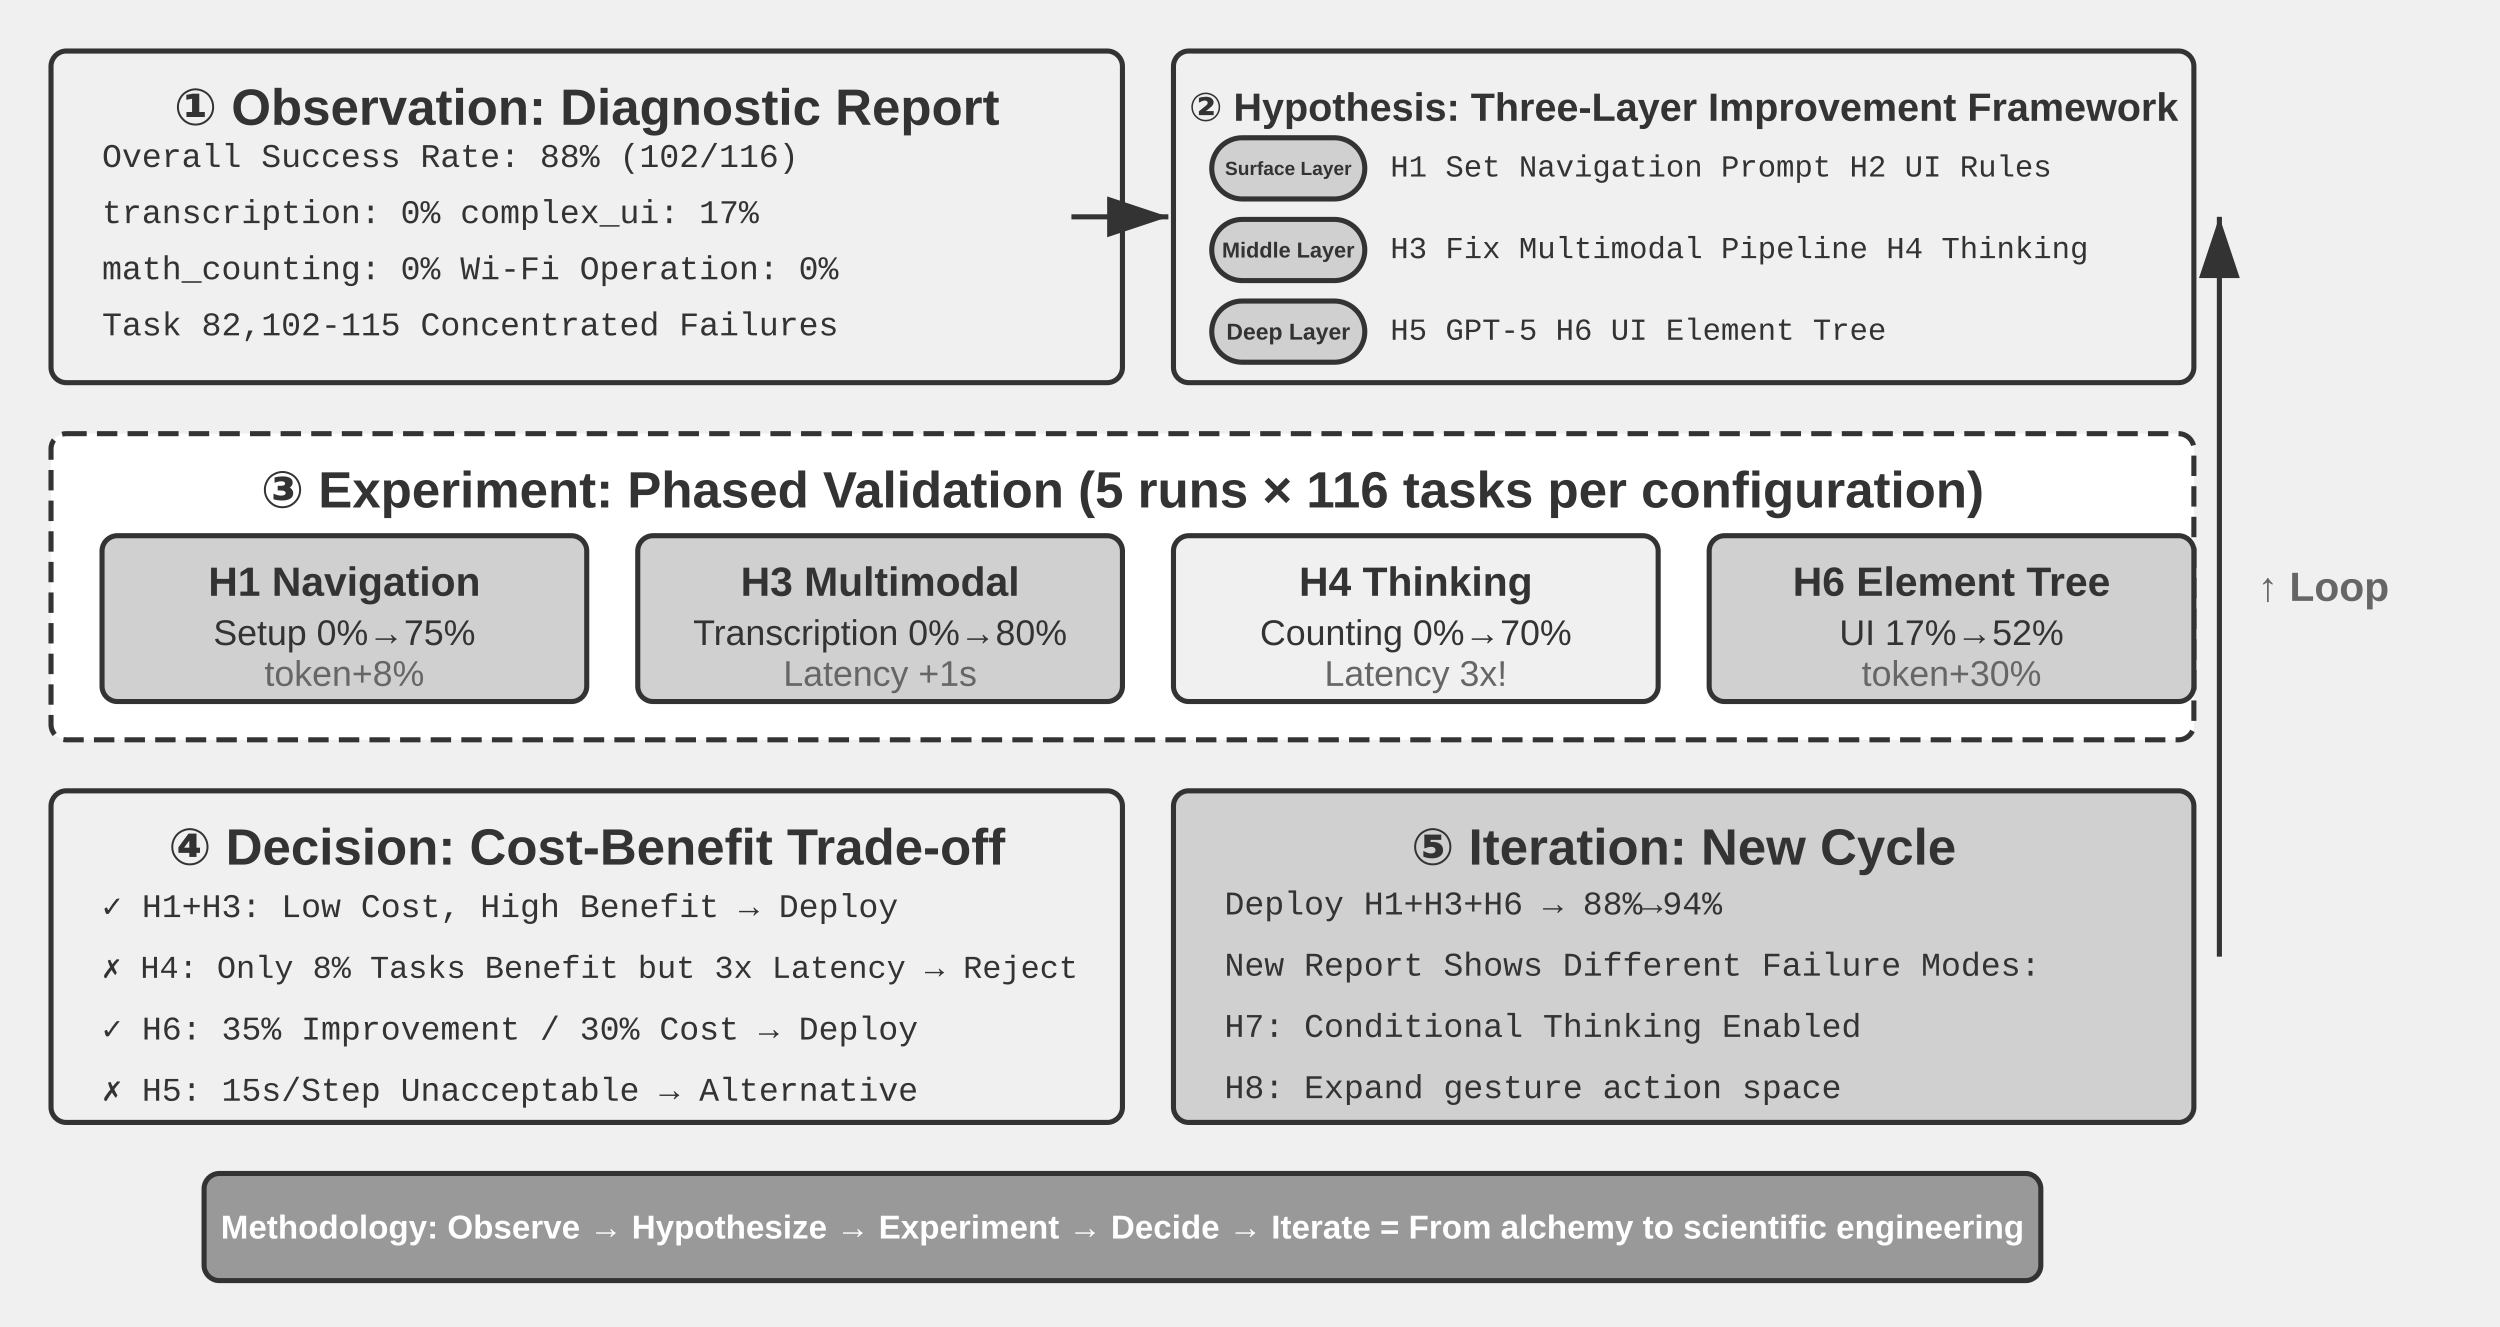
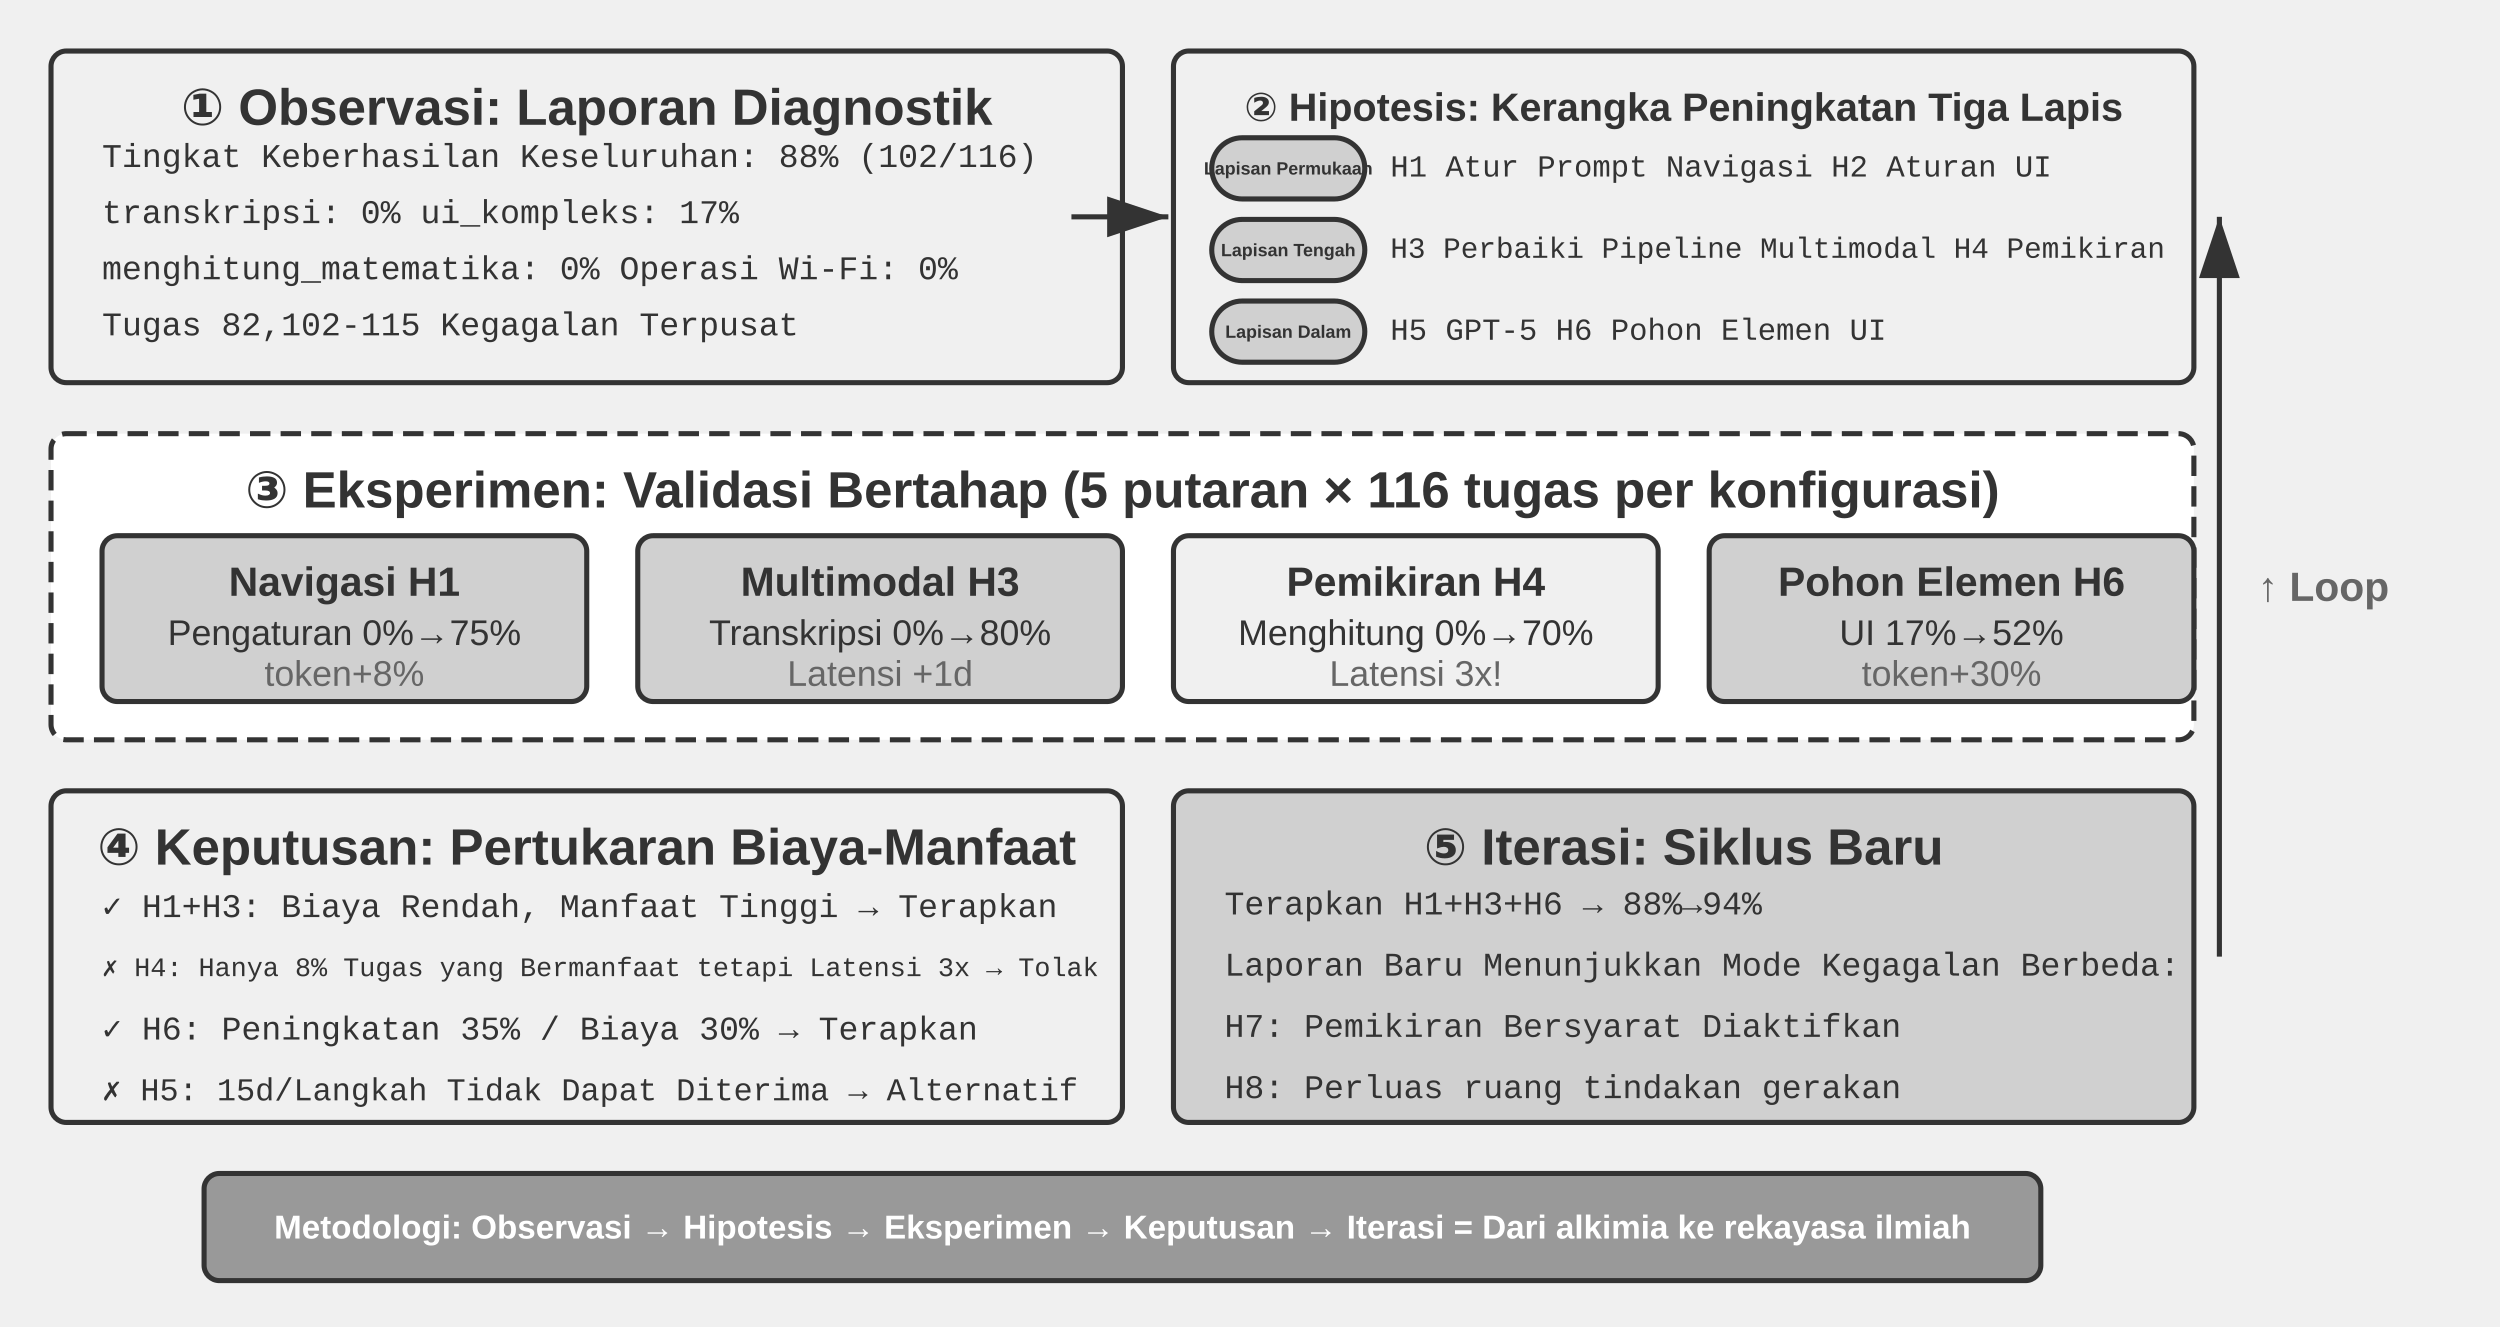
<svg xmlns="http://www.w3.org/2000/svg" viewBox="0 40 980 520" width="980" height="520" style="background:#ffffff">
  <defs>
    <marker id="ah" markerWidth="12" markerHeight="8" refX="12" refY="4" orient="auto">
      <polygon points="0 0, 12 4, 0 8" fill="#333333" />
    </marker>
    <marker id="ah-light" markerWidth="12" markerHeight="8" refX="12" refY="4" orient="auto">
      <polygon points="0 0, 12 4, 0 8" fill="#999999" />
    </marker>
  </defs>
  <rect x="20" y="60" width="420" height="130" rx="6" fill="#f0f0f0" stroke="#333333" stroke-width="2" />
-   <text x="230" y="82" font-family="Arial, 'Helvetica Neue', Helvetica, 'PingFang SC', 'Microsoft YaHei', sans-serif" font-size="20" fill="#333333" text-anchor="middle" dominant-baseline="central" font-weight="bold">① Observation: Diagnostic Report</text>
-   <text x="40" y="102" font-family="'Courier New', Courier, monospace" font-size="13" fill="#333333" text-anchor="start" dominant-baseline="central">Overall Success Rate: 88% (102/116)</text>
-   <text x="40" y="124" font-family="'Courier New', Courier, monospace" font-size="13" fill="#333333" text-anchor="start" dominant-baseline="central">transcription: 0%  complex_ui: 17%</text>
-   <text x="40" y="146" font-family="'Courier New', Courier, monospace" font-size="13" fill="#333333" text-anchor="start" dominant-baseline="central">math_counting: 0%  Wi-Fi Operation: 0%</text>
-   <text x="40" y="168" font-family="'Courier New', Courier, monospace" font-size="13" fill="#333333" text-anchor="start" dominant-baseline="central">Task 82,102-115 Concentrated Failures</text>
+   <text x="230" y="82" font-family="Arial, 'Helvetica Neue', Helvetica, 'PingFang SC', 'Microsoft YaHei', sans-serif" font-size="20" fill="#333333" text-anchor="middle" dominant-baseline="central" font-weight="bold">① Observasi: Laporan Diagnostik</text>
+   <text x="40" y="102" font-family="'Courier New', Courier, monospace" font-size="13" fill="#333333" text-anchor="start" dominant-baseline="central">Tingkat Keberhasilan Keseluruhan: 88% (102/116)</text>
+   <text x="40" y="124" font-family="'Courier New', Courier, monospace" font-size="13" fill="#333333" text-anchor="start" dominant-baseline="central">transkripsi: 0%  ui_kompleks: 17%</text>
+   <text x="40" y="146" font-family="'Courier New', Courier, monospace" font-size="13" fill="#333333" text-anchor="start" dominant-baseline="central">menghitung_matematika: 0%  Operasi Wi-Fi: 0%</text>
+   <text x="40" y="168" font-family="'Courier New', Courier, monospace" font-size="13" fill="#333333" text-anchor="start" dominant-baseline="central">Tugas 82,102-115 Kegagalan Terpusat</text>
  <rect x="460" y="60" width="400" height="130" rx="6" fill="#f0f0f0" stroke="#333333" stroke-width="2" />
-   <text x="660" y="82" font-family="Arial, 'Helvetica Neue', Helvetica, 'PingFang SC', 'Microsoft YaHei', sans-serif" font-size="15.5" fill="#333333" text-anchor="middle" dominant-baseline="central" font-weight="bold">② Hypothesis: Three-Layer Improvement Framework</text>
+   <text x="660" y="82" font-family="Arial, 'Helvetica Neue', Helvetica, 'PingFang SC', 'Microsoft YaHei', sans-serif" font-size="15.5" fill="#333333" text-anchor="middle" dominant-baseline="central" font-weight="bold">② Hipotesis: Kerangka Peningkatan Tiga Lapis</text>
  <rect x="475" y="94" width="60" height="24" rx="12" fill="#d0d0d0" stroke="#333333" stroke-width="2" />
-   <text x="505.0" y="106.0" font-family="Arial, 'Helvetica Neue', Helvetica, 'PingFang SC', 'Microsoft YaHei', sans-serif" font-size="7.5" fill="#333333" text-anchor="middle" dominant-baseline="central" font-weight="bold">Surface Layer</text>
-   <text x="545" y="106" font-family="'Courier New', Courier, monospace" font-size="12" fill="#333333" text-anchor="start" dominant-baseline="central">H1 Set Navigation Prompt H2 UI Rules</text>
+   <text x="505.0" y="106.0" font-family="Arial, 'Helvetica Neue', Helvetica, 'PingFang SC', 'Microsoft YaHei', sans-serif" font-size="7" fill="#333333" text-anchor="middle" dominant-baseline="central" font-weight="bold">Lapisan Permukaan</text>
+   <text x="545" y="106" font-family="'Courier New', Courier, monospace" font-size="12" fill="#333333" text-anchor="start" dominant-baseline="central">H1 Atur Prompt Navigasi H2 Aturan UI</text>
  <rect x="475" y="126" width="60" height="24" rx="12" fill="#d0d0d0" stroke="#333333" stroke-width="2" />
-   <text x="505.0" y="138.0" font-family="Arial, 'Helvetica Neue', Helvetica, 'PingFang SC', 'Microsoft YaHei', sans-serif" font-size="8.5" fill="#333333" text-anchor="middle" dominant-baseline="central" font-weight="bold">Middle Layer</text>
-   <text x="545" y="138" font-family="'Courier New', Courier, monospace" font-size="12" fill="#333333" text-anchor="start" dominant-baseline="central">H3 Fix Multimodal Pipeline H4 Thinking</text>
+   <text x="505.0" y="138.0" font-family="Arial, 'Helvetica Neue', Helvetica, 'PingFang SC', 'Microsoft YaHei', sans-serif" font-size="7" fill="#333333" text-anchor="middle" dominant-baseline="central" font-weight="bold">Lapisan Tengah</text>
+   <text x="545" y="138" font-family="'Courier New', Courier, monospace" font-size="11.5" fill="#333333" text-anchor="start" dominant-baseline="central">H3 Perbaiki Pipeline Multimodal H4 Pemikiran</text>
  <rect x="475" y="158" width="60" height="24" rx="12" fill="#d0d0d0" stroke="#333333" stroke-width="2" />
-   <text x="505.0" y="170.0" font-family="Arial, 'Helvetica Neue', Helvetica, 'PingFang SC', 'Microsoft YaHei', sans-serif" font-size="9" fill="#333333" text-anchor="middle" dominant-baseline="central" font-weight="bold">Deep Layer</text>
-   <text x="545" y="170" font-family="'Courier New', Courier, monospace" font-size="12" fill="#333333" text-anchor="start" dominant-baseline="central">H5 GPT-5 H6 UI Element Tree</text>
+   <text x="505.0" y="170.0" font-family="Arial, 'Helvetica Neue', Helvetica, 'PingFang SC', 'Microsoft YaHei', sans-serif" font-size="7" fill="#333333" text-anchor="middle" dominant-baseline="central" font-weight="bold">Lapisan Dalam</text>
+   <text x="545" y="170" font-family="'Courier New', Courier, monospace" font-size="12" fill="#333333" text-anchor="start" dominant-baseline="central">H5 GPT-5 H6 Pohon Elemen UI</text>
  <line x1="420" y1="125" x2="458" y2="125" stroke="#333333" stroke-width="2" marker-end="url(#ah)" />
  <rect x="20" y="210" width="840" height="120" rx="6" fill="#ffffff" stroke="#333333" stroke-width="2" stroke-dasharray="8,4" />
-   <text x="440" y="232" font-family="Arial, 'Helvetica Neue', Helvetica, 'PingFang SC', 'Microsoft YaHei', sans-serif" font-size="20" fill="#333333" text-anchor="middle" dominant-baseline="central" font-weight="bold">③ Experiment: Phased Validation (5 runs × 116 tasks per configuration)</text>
+   <text x="440" y="232" font-family="Arial, 'Helvetica Neue', Helvetica, 'PingFang SC', 'Microsoft YaHei', sans-serif" font-size="20" fill="#333333" text-anchor="middle" dominant-baseline="central" font-weight="bold">③ Eksperimen: Validasi Bertahap (5 putaran × 116 tugas per konfigurasi)</text>
  <rect x="40" y="250" width="190" height="65" rx="6" fill="#d0d0d0" stroke="#333333" stroke-width="2" />
-   <text x="135" y="268" font-family="Arial, 'Helvetica Neue', Helvetica, 'PingFang SC', 'Microsoft YaHei', sans-serif" font-size="16" fill="#333333" text-anchor="middle" dominant-baseline="central" font-weight="bold">H1 Navigation</text>
-   <text x="135" y="288" font-family="Arial, 'Helvetica Neue', Helvetica, 'PingFang SC', 'Microsoft YaHei', sans-serif" font-size="14" fill="#333333" text-anchor="middle" dominant-baseline="central" font-weight="normal">Setup 0%→75%</text>
+   <text x="135" y="268" font-family="Arial, 'Helvetica Neue', Helvetica, 'PingFang SC', 'Microsoft YaHei', sans-serif" font-size="16" fill="#333333" text-anchor="middle" dominant-baseline="central" font-weight="bold">Navigasi H1</text>
+   <text x="135" y="288" font-family="Arial, 'Helvetica Neue', Helvetica, 'PingFang SC', 'Microsoft YaHei', sans-serif" font-size="14" fill="#333333" text-anchor="middle" dominant-baseline="central" font-weight="normal">Pengaturan 0%→75%</text>
  <text x="135" y="304" font-family="Arial, 'Helvetica Neue', Helvetica, 'PingFang SC', 'Microsoft YaHei', sans-serif" font-size="14" fill="#666666" text-anchor="middle" dominant-baseline="central" font-weight="normal">token+8%</text>
  <rect x="250" y="250" width="190" height="65" rx="6" fill="#d0d0d0" stroke="#333333" stroke-width="2" />
-   <text x="345" y="268" font-family="Arial, 'Helvetica Neue', Helvetica, 'PingFang SC', 'Microsoft YaHei', sans-serif" font-size="16" fill="#333333" text-anchor="middle" dominant-baseline="central" font-weight="bold">H3 Multimodal</text>
-   <text x="345" y="288" font-family="Arial, 'Helvetica Neue', Helvetica, 'PingFang SC', 'Microsoft YaHei', sans-serif" font-size="14" fill="#333333" text-anchor="middle" dominant-baseline="central" font-weight="normal">Transcription 0%→80%</text>
-   <text x="345" y="304" font-family="Arial, 'Helvetica Neue', Helvetica, 'PingFang SC', 'Microsoft YaHei', sans-serif" font-size="14" fill="#666666" text-anchor="middle" dominant-baseline="central" font-weight="normal">Latency +1s</text>
+   <text x="345" y="268" font-family="Arial, 'Helvetica Neue', Helvetica, 'PingFang SC', 'Microsoft YaHei', sans-serif" font-size="16" fill="#333333" text-anchor="middle" dominant-baseline="central" font-weight="bold">Multimodal H3</text>
+   <text x="345" y="288" font-family="Arial, 'Helvetica Neue', Helvetica, 'PingFang SC', 'Microsoft YaHei', sans-serif" font-size="14" fill="#333333" text-anchor="middle" dominant-baseline="central" font-weight="normal">Transkripsi 0%→80%</text>
+   <text x="345" y="304" font-family="Arial, 'Helvetica Neue', Helvetica, 'PingFang SC', 'Microsoft YaHei', sans-serif" font-size="14" fill="#666666" text-anchor="middle" dominant-baseline="central" font-weight="normal">Latensi +1d</text>
  <rect x="460" y="250" width="190" height="65" rx="6" fill="#f0f0f0" stroke="#333333" stroke-width="2" />
-   <text x="555" y="268" font-family="Arial, 'Helvetica Neue', Helvetica, 'PingFang SC', 'Microsoft YaHei', sans-serif" font-size="16" fill="#333333" text-anchor="middle" dominant-baseline="central" font-weight="bold">H4 Thinking</text>
-   <text x="555" y="288" font-family="Arial, 'Helvetica Neue', Helvetica, 'PingFang SC', 'Microsoft YaHei', sans-serif" font-size="14" fill="#333333" text-anchor="middle" dominant-baseline="central" font-weight="normal">Counting 0%→70%</text>
-   <text x="555" y="304" font-family="Arial, 'Helvetica Neue', Helvetica, 'PingFang SC', 'Microsoft YaHei', sans-serif" font-size="14" fill="#666666" text-anchor="middle" dominant-baseline="central" font-weight="normal">Latency 3x!</text>
+   <text x="555" y="268" font-family="Arial, 'Helvetica Neue', Helvetica, 'PingFang SC', 'Microsoft YaHei', sans-serif" font-size="16" fill="#333333" text-anchor="middle" dominant-baseline="central" font-weight="bold">Pemikiran H4</text>
+   <text x="555" y="288" font-family="Arial, 'Helvetica Neue', Helvetica, 'PingFang SC', 'Microsoft YaHei', sans-serif" font-size="14" fill="#333333" text-anchor="middle" dominant-baseline="central" font-weight="normal">Menghitung 0%→70%</text>
+   <text x="555" y="304" font-family="Arial, 'Helvetica Neue', Helvetica, 'PingFang SC', 'Microsoft YaHei', sans-serif" font-size="14" fill="#666666" text-anchor="middle" dominant-baseline="central" font-weight="normal">Latensi 3x!</text>
  <rect x="670" y="250" width="190" height="65" rx="6" fill="#d0d0d0" stroke="#333333" stroke-width="2" />
-   <text x="765" y="268" font-family="Arial, 'Helvetica Neue', Helvetica, 'PingFang SC', 'Microsoft YaHei', sans-serif" font-size="16" fill="#333333" text-anchor="middle" dominant-baseline="central" font-weight="bold">H6 Element Tree</text>
+   <text x="765" y="268" font-family="Arial, 'Helvetica Neue', Helvetica, 'PingFang SC', 'Microsoft YaHei', sans-serif" font-size="16" fill="#333333" text-anchor="middle" dominant-baseline="central" font-weight="bold">Pohon Elemen H6</text>
  <text x="765" y="288" font-family="Arial, 'Helvetica Neue', Helvetica, 'PingFang SC', 'Microsoft YaHei', sans-serif" font-size="14" fill="#333333" text-anchor="middle" dominant-baseline="central" font-weight="normal">UI 17%→52%</text>
  <text x="765" y="304" font-family="Arial, 'Helvetica Neue', Helvetica, 'PingFang SC', 'Microsoft YaHei', sans-serif" font-size="14" fill="#666666" text-anchor="middle" dominant-baseline="central" font-weight="normal">token+30%</text>
  <rect x="20" y="350" width="420" height="130" rx="6" fill="#f0f0f0" stroke="#333333" stroke-width="2" />
-   <text x="230" y="372" font-family="Arial, 'Helvetica Neue', Helvetica, 'PingFang SC', 'Microsoft YaHei', sans-serif" font-size="20" fill="#333333" text-anchor="middle" dominant-baseline="central" font-weight="bold">④ Decision: Cost-Benefit Trade-off</text>
-   <text x="40" y="395" font-family="'Courier New', Courier, monospace" font-size="13" fill="#333333" text-anchor="start" dominant-baseline="central">✓ H1+H3: Low Cost, High Benefit → Deploy</text>
-   <text x="40" y="419" font-family="'Courier New', Courier, monospace" font-size="12.5" fill="#333333" text-anchor="start" dominant-baseline="central">✗ H4: Only 8% Tasks Benefit but 3x Latency → Reject</text>
-   <text x="40" y="443" font-family="'Courier New', Courier, monospace" font-size="13" fill="#333333" text-anchor="start" dominant-baseline="central">✓ H6: 35% Improvement / 30% Cost → Deploy</text>
-   <text x="40" y="467" font-family="'Courier New', Courier, monospace" font-size="13" fill="#333333" text-anchor="start" dominant-baseline="central">✗ H5: 15s/Step Unacceptable → Alternative</text>
+   <text x="230" y="372" font-family="Arial, 'Helvetica Neue', Helvetica, 'PingFang SC', 'Microsoft YaHei', sans-serif" font-size="20" fill="#333333" text-anchor="middle" dominant-baseline="central" font-weight="bold">④ Keputusan: Pertukaran Biaya-Manfaat</text>
+   <text x="40" y="395" font-family="'Courier New', Courier, monospace" font-size="13" fill="#333333" text-anchor="start" dominant-baseline="central">✓ H1+H3: Biaya Rendah, Manfaat Tinggi → Terapkan</text>
+   <text x="40" y="419" font-family="'Courier New', Courier, monospace" font-size="10.5" fill="#333333" text-anchor="start" dominant-baseline="central">✗ H4: Hanya 8% Tugas yang Bermanfaat tetapi Latensi 3x → Tolak</text>
+   <text x="40" y="443" font-family="'Courier New', Courier, monospace" font-size="13" fill="#333333" text-anchor="start" dominant-baseline="central">✓ H6: Peningkatan 35% / Biaya 30% → Terapkan</text>
+   <text x="40" y="467" font-family="'Courier New', Courier, monospace" font-size="12.5" fill="#333333" text-anchor="start" dominant-baseline="central">✗ H5: 15d/Langkah Tidak Dapat Diterima → Alternatif</text>
  <rect x="460" y="350" width="400" height="130" rx="6" fill="#d0d0d0" stroke="#333333" stroke-width="2" />
-   <text x="660" y="372" font-family="Arial, 'Helvetica Neue', Helvetica, 'PingFang SC', 'Microsoft YaHei', sans-serif" font-size="20" fill="#333333" text-anchor="middle" dominant-baseline="central" font-weight="bold">⑤ Iteration: New Cycle</text>
-   <text x="480" y="395" font-family="'Courier New', Courier, monospace" font-size="13" fill="#333333" text-anchor="start" dominant-baseline="central">Deploy H1+H3+H6 → 88%→94%</text>
-   <text x="480" y="419" font-family="'Courier New', Courier, monospace" font-size="13" fill="#333333" text-anchor="start" dominant-baseline="central">New Report Shows Different Failure Modes:</text>
-   <text x="480" y="443" font-family="'Courier New', Courier, monospace" font-size="13" fill="#333333" text-anchor="start" dominant-baseline="central">  H7: Conditional Thinking Enabled</text>
-   <text x="480" y="467" font-family="'Courier New', Courier, monospace" font-size="13" fill="#333333" text-anchor="start" dominant-baseline="central">  H8: Expand gesture action space</text>
+   <text x="660" y="372" font-family="Arial, 'Helvetica Neue', Helvetica, 'PingFang SC', 'Microsoft YaHei', sans-serif" font-size="20" fill="#333333" text-anchor="middle" dominant-baseline="central" font-weight="bold">⑤ Iterasi: Siklus Baru</text>
+   <text x="480" y="395" font-family="'Courier New', Courier, monospace" font-size="13" fill="#333333" text-anchor="start" dominant-baseline="central">Terapkan H1+H3+H6 → 88%→94%</text>
+   <text x="480" y="419" font-family="'Courier New', Courier, monospace" font-size="13" fill="#333333" text-anchor="start" dominant-baseline="central">Laporan Baru Menunjukkan Mode Kegagalan Berbeda:</text>
+   <text x="480" y="443" font-family="'Courier New', Courier, monospace" font-size="13" fill="#333333" text-anchor="start" dominant-baseline="central">  H7: Pemikiran Bersyarat Diaktifkan</text>
+   <text x="480" y="467" font-family="'Courier New', Courier, monospace" font-size="13" fill="#333333" text-anchor="start" dominant-baseline="central">  H8: Perluas ruang tindakan gerakan</text>
  <line x1="870" y1="415" x2="870" y2="125" stroke="#333333" stroke-width="2" marker-end="url(#ah)" />
  <text x="885" y="270" font-family="Arial, 'Helvetica Neue', Helvetica, 'PingFang SC', 'Microsoft YaHei', sans-serif" font-size="16" fill="#666666" text-anchor="start" dominant-baseline="central" font-weight="bold">↑ Loop</text>
  <rect x="80" y="500" width="720" height="42" rx="6" fill="#999999" stroke="#333333" stroke-width="2" />
-   <text x="440" y="521" font-family="Arial, 'Helvetica Neue', Helvetica, 'PingFang SC', 'Microsoft YaHei', sans-serif" font-size="13" fill="#ffffff" text-anchor="middle" dominant-baseline="central" font-weight="bold">Methodology: Observe → Hypothesize → Experiment → Decide → Iterate = From alchemy to scientific engineering</text>
+   <text x="440" y="521" font-family="Arial, 'Helvetica Neue', Helvetica, 'PingFang SC', 'Microsoft YaHei', sans-serif" font-size="13" fill="#ffffff" text-anchor="middle" dominant-baseline="central" font-weight="bold">Metodologi: Observasi → Hipotesis → Eksperimen → Keputusan → Iterasi = Dari alkimia ke rekayasa ilmiah</text>
</svg>
